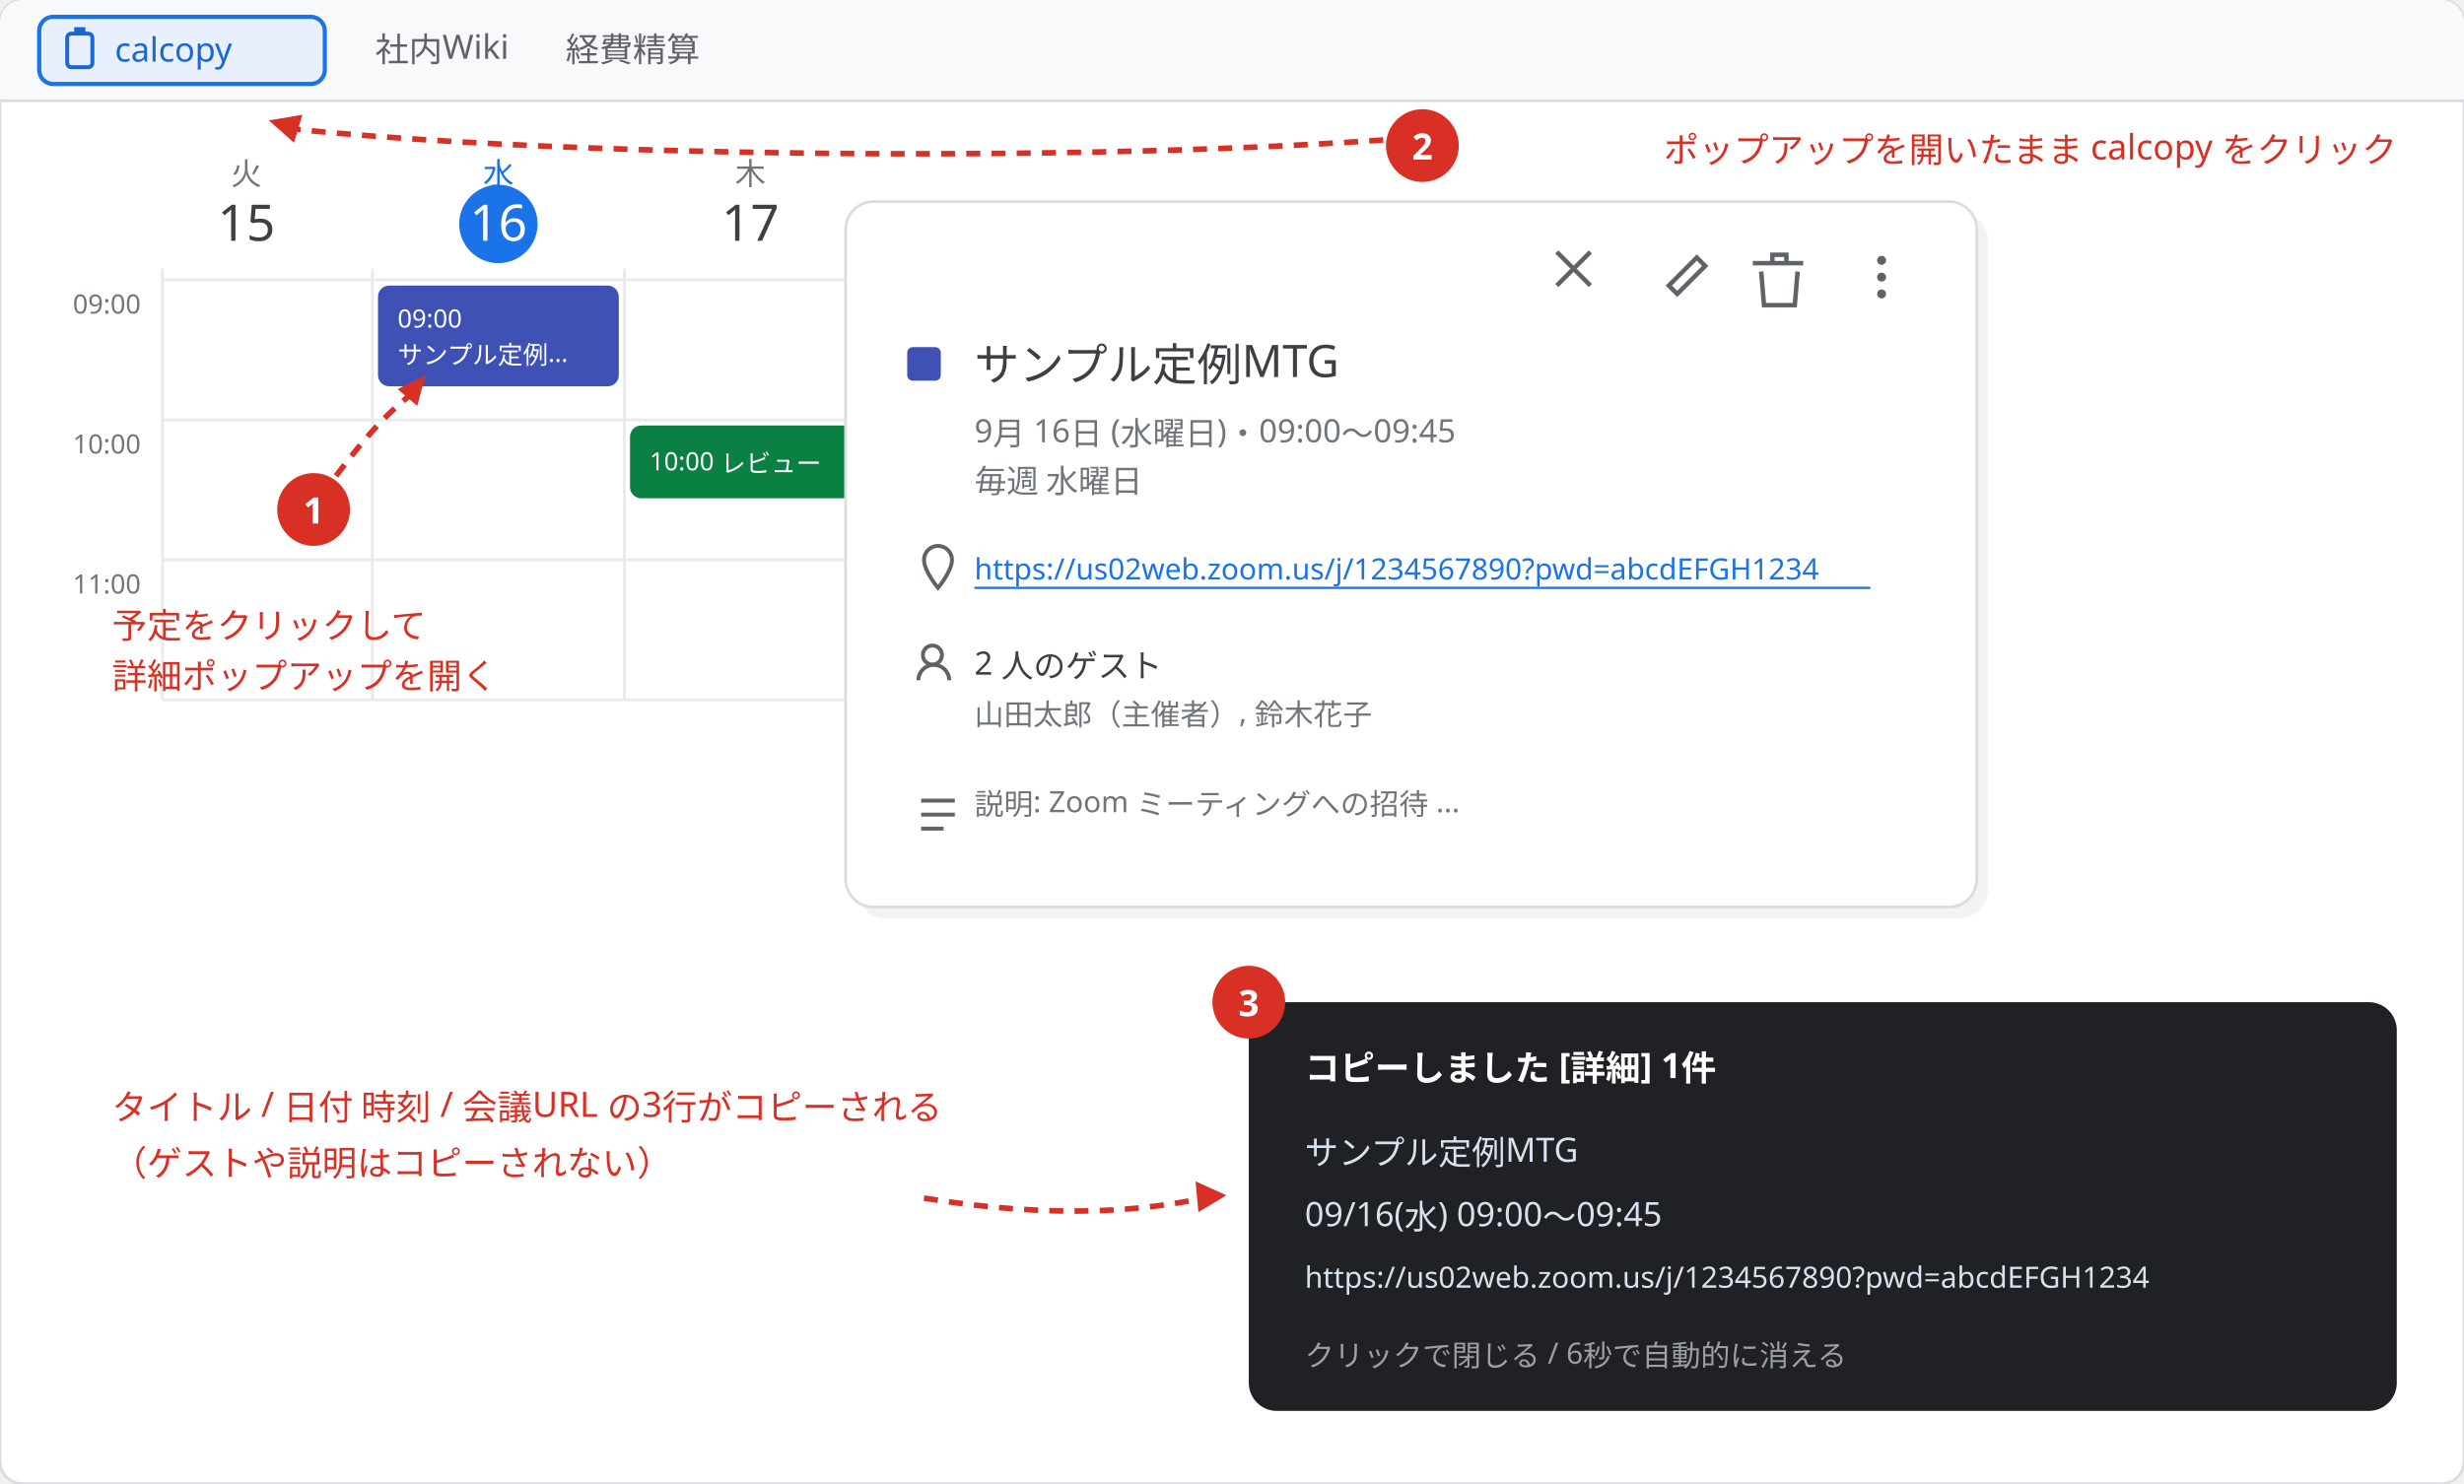
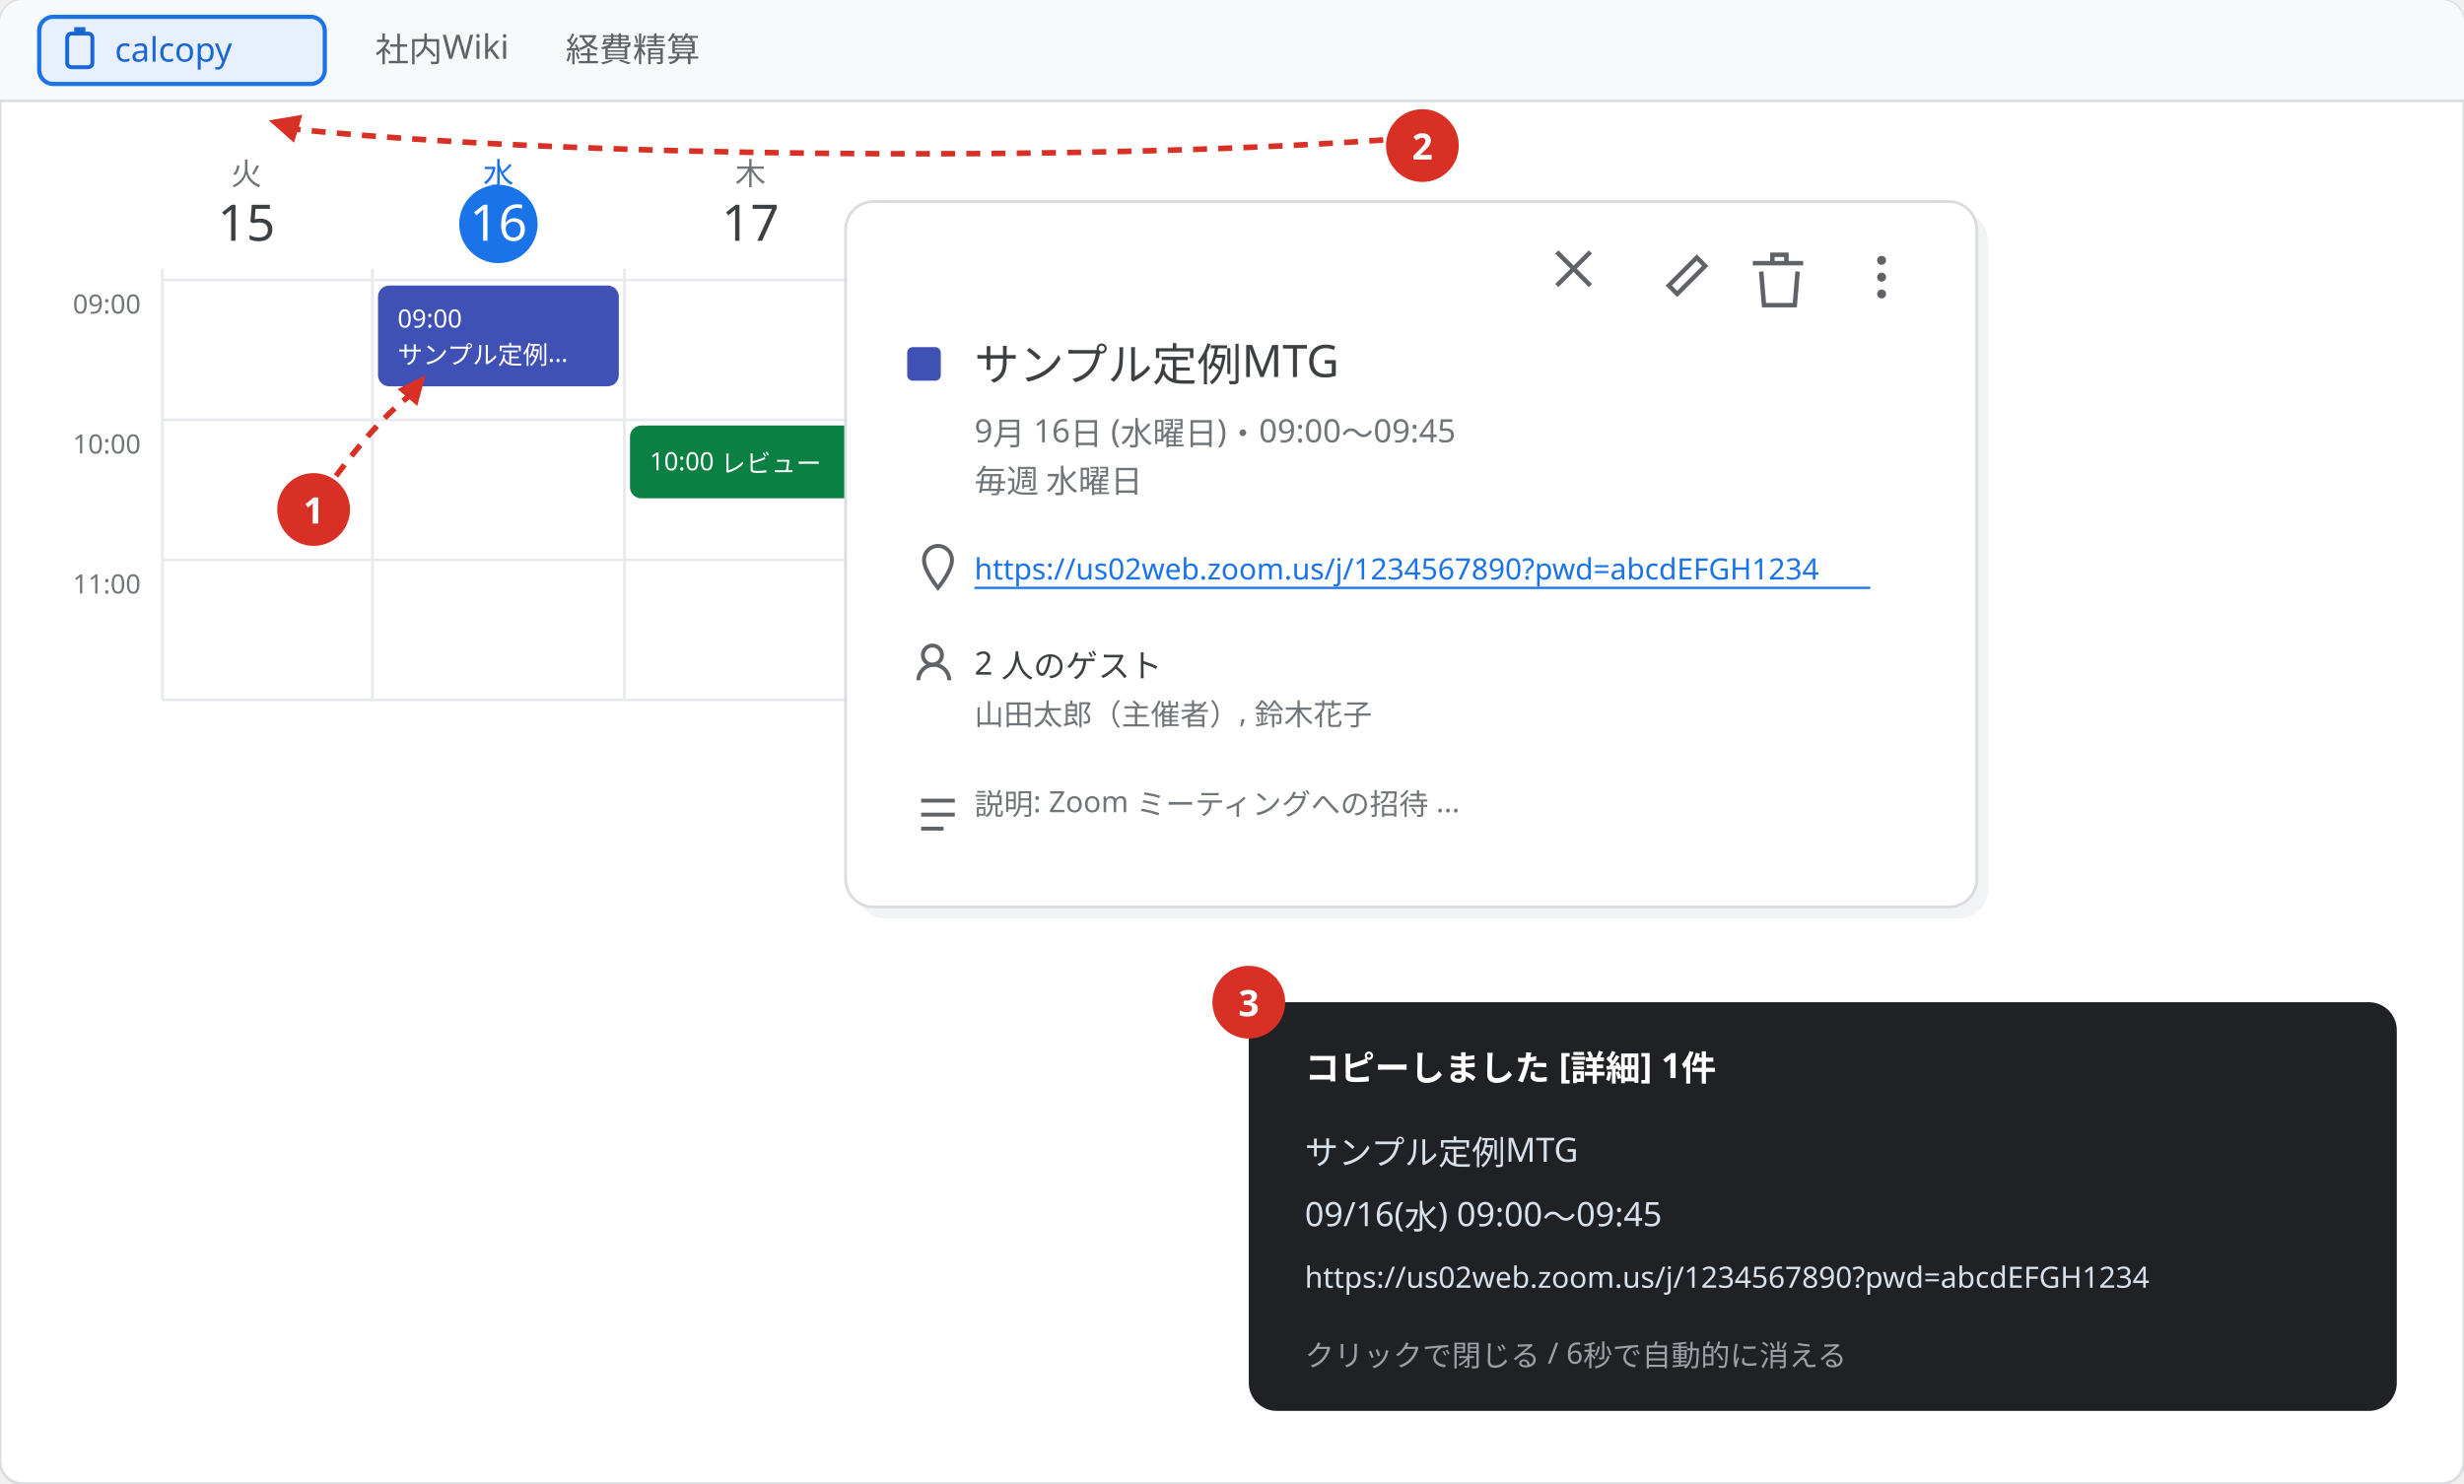
<svg xmlns="http://www.w3.org/2000/svg" viewBox="0 0 880 530" width="880" height="530" font-family="'Yu Gothic', YuGothic, Meiryo, 'Hiragino Sans', 'Noto Sans JP', sans-serif">
  <rect width="880" height="530" rx="8" fill="#ffffff" stroke="#dadce0" />
  <path d="M0 8a8 8 0 0 1 8-8h864a8 8 0 0 1 8 8v28H0z" fill="#f8f9fa" />
  <line x1="0" y1="36" x2="880" y2="36" stroke="#dadce0" />
  <rect x="14" y="6" width="102" height="24" rx="5" fill="#e8f0fe" stroke="#1a73e8" stroke-width="1.5" />
  <rect x="24" y="12" width="9" height="12" rx="1.5" fill="none" stroke="#1967d2" stroke-width="1.4" />
  <line x1="26.5" y1="11" x2="30.5" y2="11" stroke="#1967d2" stroke-width="2.6" />
  <text x="41" y="22" font-size="12" fill="#1967d2">calcopy</text>
  <text x="134" y="22" font-size="12" fill="#5f6368">社内Wiki</text>
  <text x="202" y="22" font-size="12" fill="#5f6368">経費精算</text>
  <text x="88" y="66" font-size="11" fill="#70757a" text-anchor="middle">火</text>
  <text x="178" y="66" font-size="11" fill="#1a73e8" text-anchor="middle">水</text>
  <text x="268" y="66" font-size="11" fill="#70757a" text-anchor="middle">木</text>
  <text x="88" y="86" font-size="18" fill="#3c4043" text-anchor="middle">15</text>
  <circle cx="178" cy="80" r="14" fill="#1a73e8" />
  <text x="178" y="86" font-size="18" fill="#ffffff" text-anchor="middle">16</text>
  <text x="268" y="86" font-size="18" fill="#3c4043" text-anchor="middle">17</text>
  <text x="26" y="112" font-size="9.5" fill="#70757a">09:00</text>
  <text x="26" y="162" font-size="9.5" fill="#70757a">10:00</text>
  <text x="26" y="212" font-size="9.5" fill="#70757a">11:00</text>
  <line x1="58" y1="100" x2="330" y2="100" stroke="#e8eaed" />
  <line x1="58" y1="150" x2="330" y2="150" stroke="#e8eaed" />
  <line x1="58" y1="200" x2="330" y2="200" stroke="#e8eaed" />
  <line x1="58" y1="250" x2="330" y2="250" stroke="#e8eaed" />
  <line x1="58" y1="96" x2="58" y2="250" stroke="#e8eaed" />
  <line x1="133" y1="96" x2="133" y2="250" stroke="#e8eaed" />
  <line x1="223" y1="96" x2="223" y2="250" stroke="#e8eaed" />
  <rect x="135" y="102" width="86" height="36" rx="4" fill="#3f51b5" />
  <text x="142" y="117" font-size="9" fill="#ffffff">09:00</text>
  <text x="142" y="130" font-size="9" fill="#ffffff">サンプル定例…</text>
  <rect x="225" y="152" width="86" height="26" rx="4" fill="#0b8043" />
  <text x="232" y="168" font-size="9" fill="#ffffff">10:00 レビュー</text>
  <circle cx="112" cy="182" r="13" fill="#d93025" />
  <text x="112" y="187" font-size="13" fill="#ffffff" text-anchor="middle" font-weight="bold">1</text>
  <path d="M120 170 C 132 154, 140 146, 148 140" fill="none" stroke="#d93025" stroke-width="2" stroke-dasharray="5 4" />
  <polygon points="152,134 142,139 149,145" fill="#d93025" />
-   <text x="40" y="228" font-size="12.5" fill="#d93025">予定をクリックして</text>
-   <text x="40" y="246" font-size="12.5" fill="#d93025">詳細ポップアップを開く</text>
  <rect x="306" y="76" width="404" height="252" rx="10" fill="#f1f3f4" />
  <rect x="302" y="72" width="404" height="252" rx="10" fill="#ffffff" stroke="#dadce0" />
  <g stroke="#5f6368" stroke-width="1.6" fill="none">
    <path d="M556 90 l12 12 M568 90 l-12 12" />
    <path d="M596 102 l10 -10 3 3 -10 10z" />
    <path d="M626 94 h18 M633 94 v-3 h5 v3 M629 97 l1 12 h11 l1 -12" />
  </g>
  <circle cx="672" cy="93" r="1.6" fill="#5f6368" />
  <circle cx="672" cy="99" r="1.6" fill="#5f6368" />
  <circle cx="672" cy="105" r="1.6" fill="#5f6368" />
  <rect x="324" y="124" width="12" height="12" rx="2" fill="#3f51b5" />
  <text x="348" y="136" font-size="16" fill="#3c4043">サンプル定例MTG</text>
  <text x="348" y="158" font-size="11.5" fill="#70757a">9月 16日 (水曜日)・09:00～09:45</text>
  <text x="348" y="176" font-size="11.5" fill="#70757a">毎週 水曜日</text>
  <g stroke="#5f6368" stroke-width="1.4" fill="none">
    <path d="M330 200 a5 5 0 1 1 10 0 c0 4 -5 10 -5 10 s-5 -6 -5 -10z" />
  </g>
  <text x="348" y="207" font-size="10.5" fill="#1a73e8">https://us02web.zoom.us/j/1234567890?pwd=abcdEFGH1234</text>
  <line x1="348" y1="210" x2="668" y2="210" stroke="#1a73e8" stroke-width="0.8" />
  <circle cx="333" cy="234" r="3.4" fill="none" stroke="#5f6368" stroke-width="1.4" />
  <path d="M328 243 a5.5 5.5 0 0 1 11 0" fill="none" stroke="#5f6368" stroke-width="1.4" />
  <text x="348" y="241" font-size="11.5" fill="#3c4043">2 人のゲスト</text>
  <text x="348" y="259" font-size="10.5" fill="#70757a">山田太郎（主催者）, 鈴木花子</text>
  <g stroke="#5f6368" stroke-width="1.4">
    <line x1="329" y1="286" x2="341" y2="286" />
    <line x1="329" y1="291" x2="341" y2="291" />
    <line x1="329" y1="296" x2="337" y2="296" />
  </g>
  <text x="348" y="291" font-size="10.5" fill="#70757a">説明: Zoom ミーティングへの招待 ...</text>
-   <text x="856" y="58" font-size="12.5" fill="#d93025" text-anchor="end">ポップアップを開いたまま calcopy をクリック</text>
  <circle cx="508" cy="52" r="13" fill="#d93025" />
  <text x="508" y="57" font-size="13" fill="#ffffff" text-anchor="middle" font-weight="bold">2</text>
  <path d="M494 50 C 380 58, 200 56, 104 46" fill="none" stroke="#d93025" stroke-width="2" stroke-dasharray="5 4" />
  <polygon points="96,43 108,41 105,51" fill="#d93025" />
-   <text x="40" y="400" font-size="12.5" fill="#d93025">タイトル / 日付 時刻 / 会議URL の3行がコピーされる</text>
-   <text x="40" y="420" font-size="12.5" fill="#d93025">（ゲストや説明はコピーされない）</text>
-   <path d="M330 428 C 380 436, 410 432, 430 428" fill="none" stroke="#d93025" stroke-width="2" stroke-dasharray="5 4" />
-   <polygon points="438,427 427,422 428,433" fill="#d93025" />
  <rect x="446" y="358" width="410" height="146" rx="10" fill="#202124" />
  <text x="466" y="386" font-size="12.5" fill="#ffffff" font-weight="bold">コピーしました [詳細] 1件</text>
  <text x="466" y="416" font-size="12" fill="#d7e2ee">サンプル定例MTG</text>
  <text x="466" y="438" font-size="12" fill="#d7e2ee">09/16(水) 09:00～09:45</text>
  <text x="466" y="460" font-size="10.5" fill="#d7e2ee">https://us02web.zoom.us/j/1234567890?pwd=abcdEFGH1234</text>
  <text x="466" y="488" font-size="10.5" fill="#9aa0a6">クリックで閉じる / 6秒で自動的に消える</text>
  <circle cx="446" cy="358" r="13" fill="#d93025" />
  <text x="446" y="363" font-size="13" fill="#ffffff" text-anchor="middle" font-weight="bold">3</text>
</svg>
